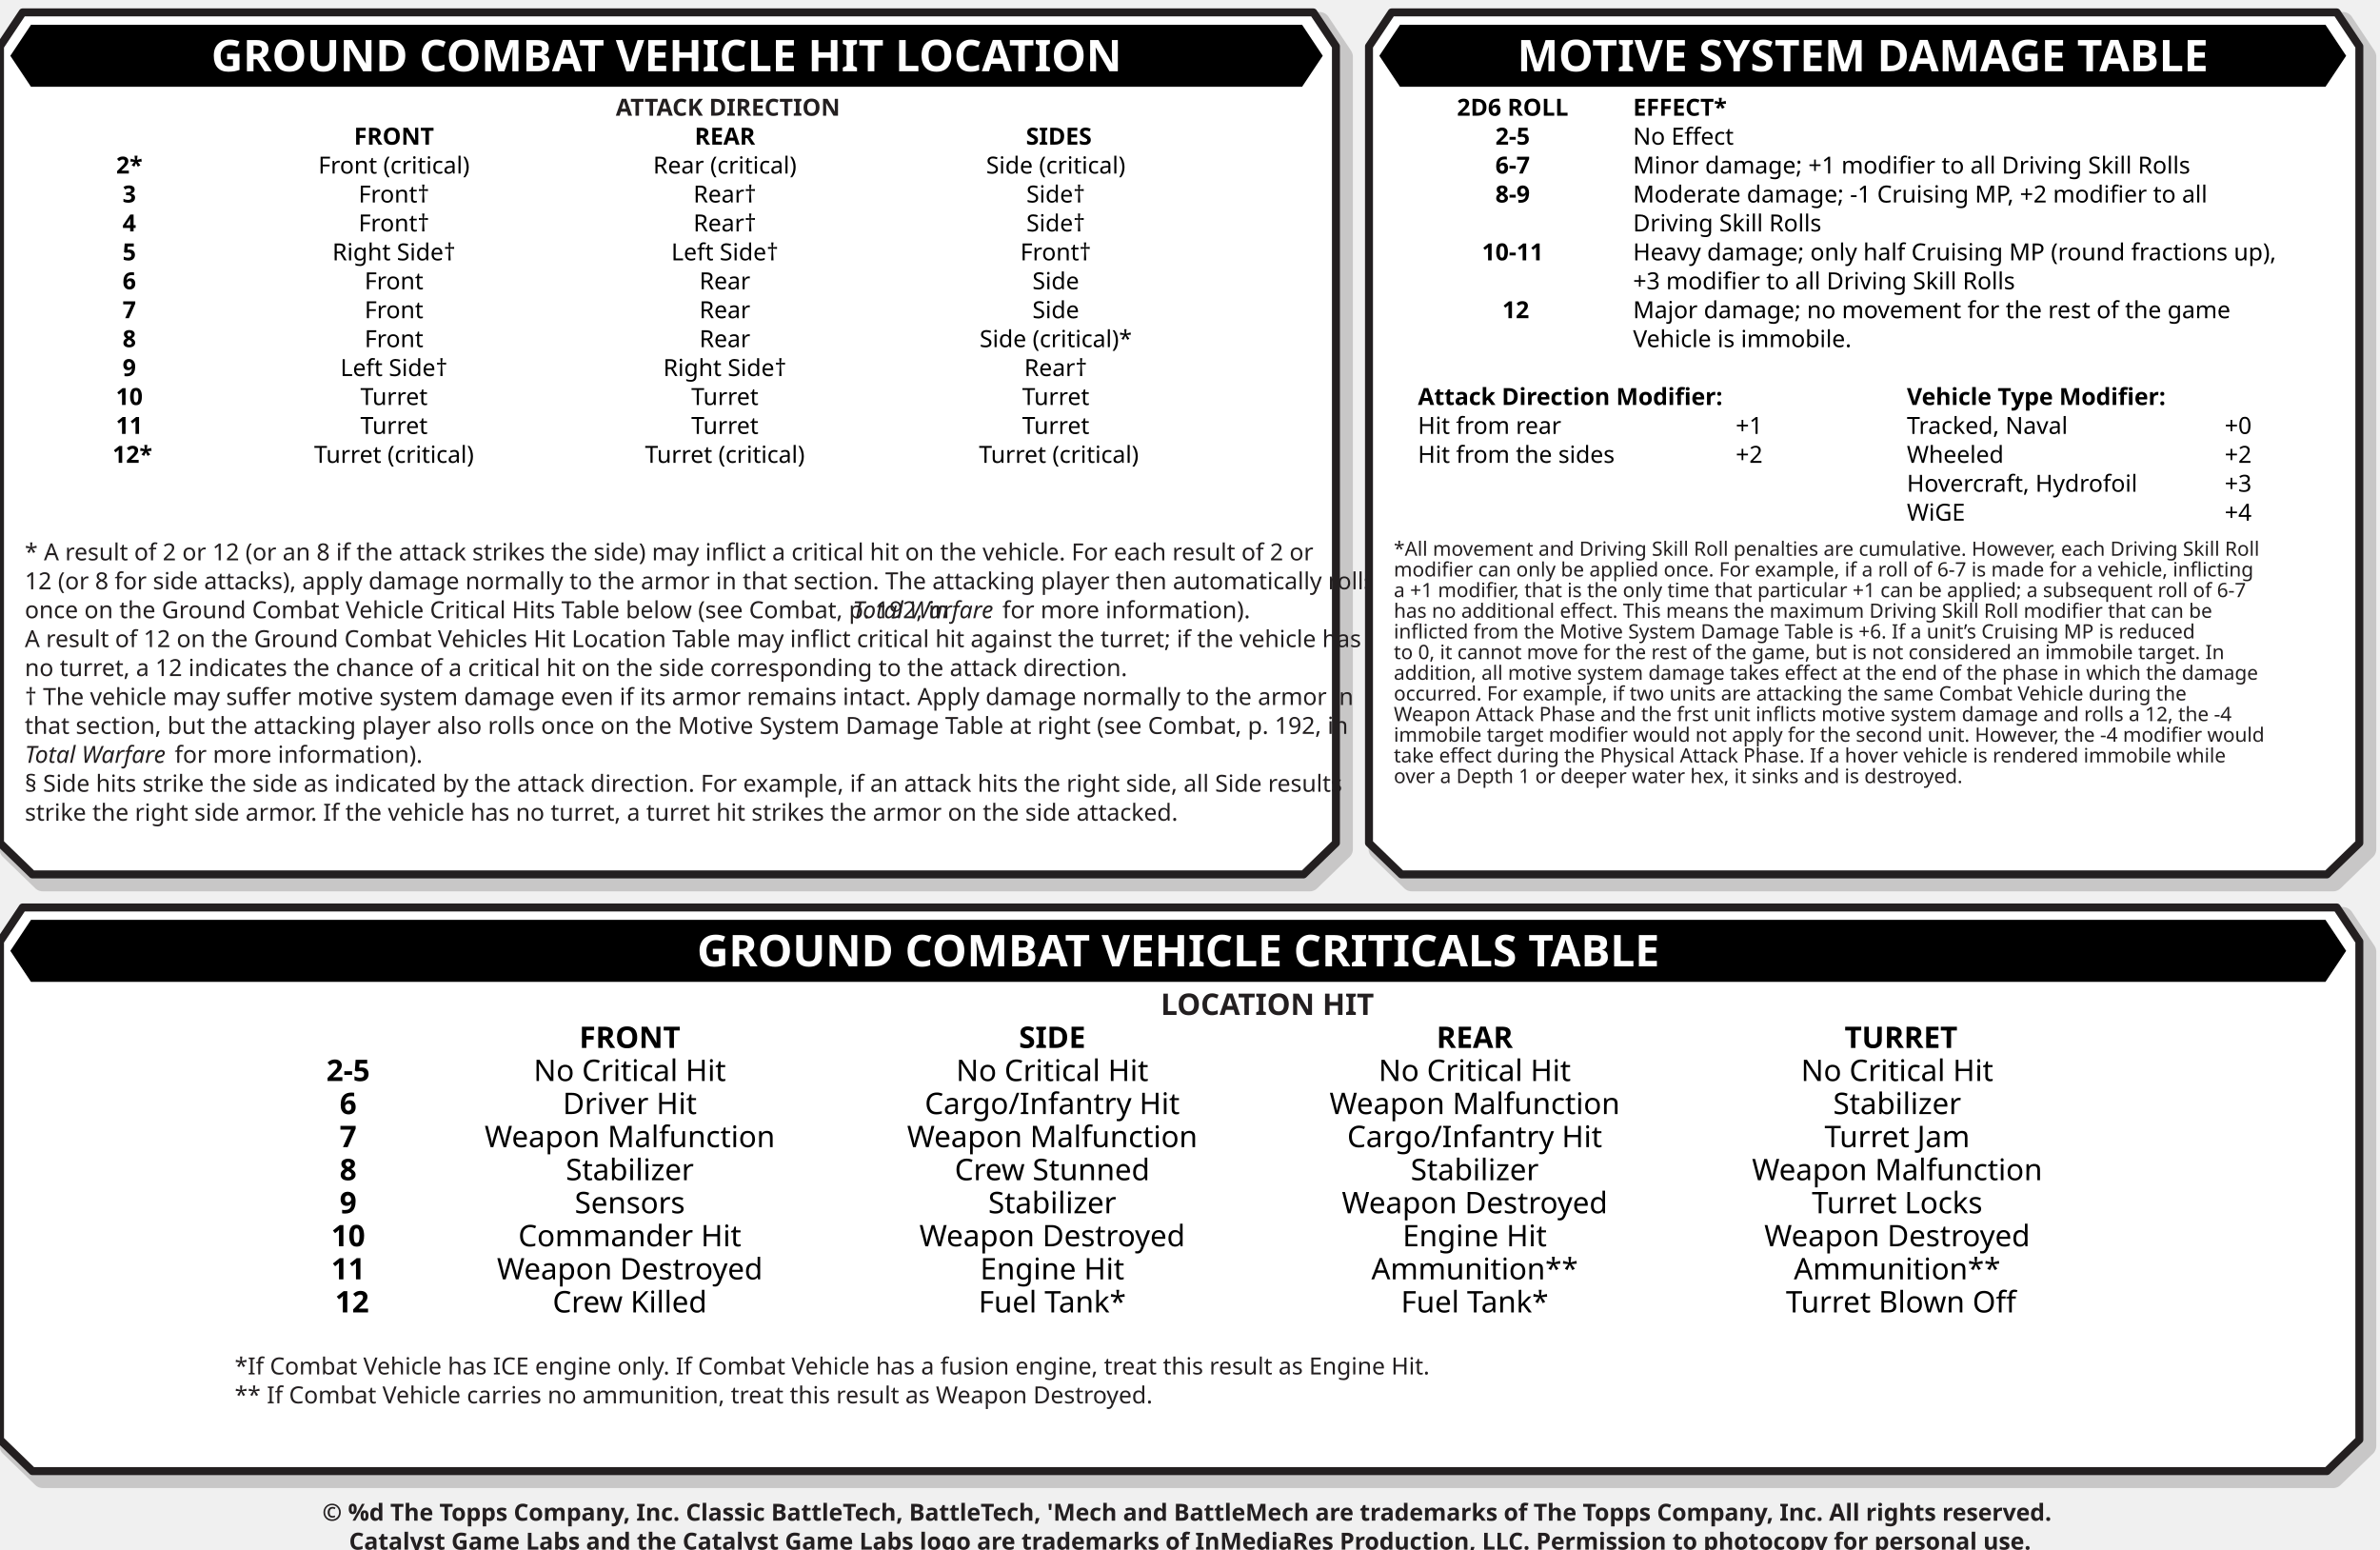
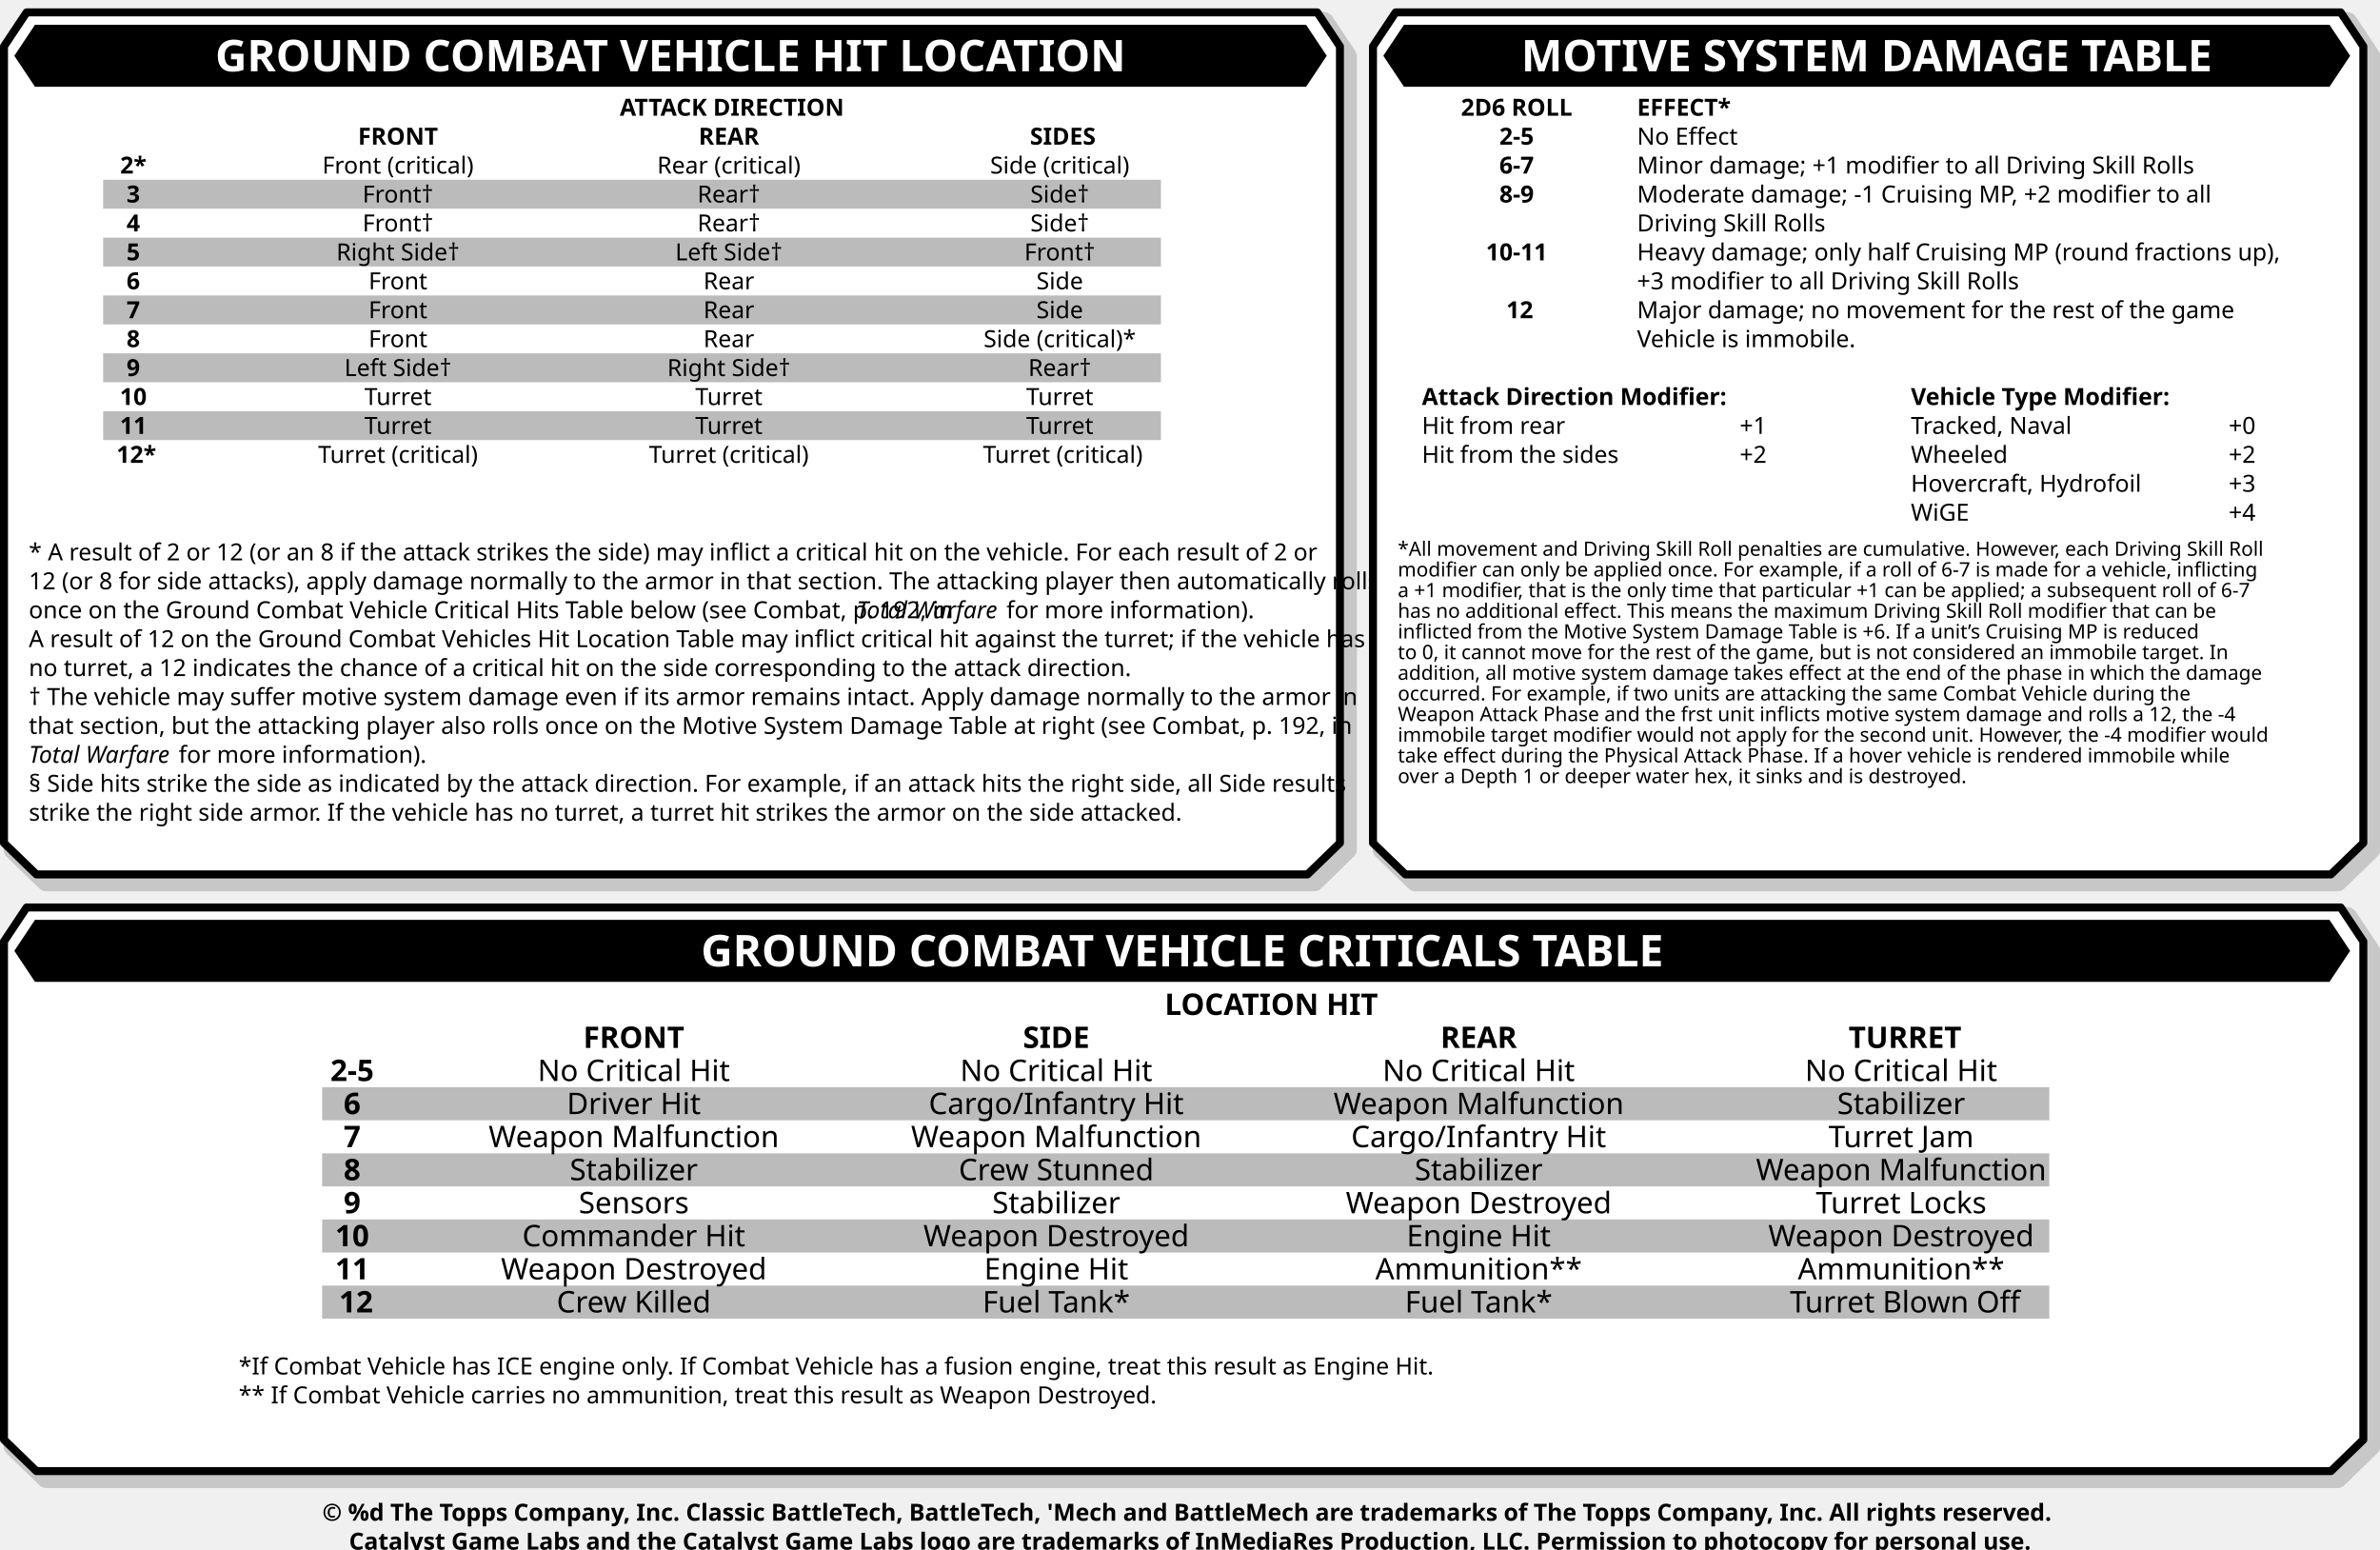
- <svg xmlns="http://www.w3.org/2000/svg" contentScriptType="text/ecmascript" width="576.0" zoomAndPan="magnify" contentStyleType="text/css" height="375.0" preserveAspectRatio="xMidYMid meet" version="1.0">
+ <svg xmlns="http://www.w3.org/2000/svg" contentScriptType="text/ecmascript" width="576.0" zoomAndPan="magnify" contentStyleType="text/css" height="375.0" preserveAspectRatio="xMidYMid meet" version="1.0" id="svg155">
+   <defs id="defs155" />
  <g style="mml-color-elements:" id="rs_template">
-     <text font-size="5.7px" transform="translate (288.0 375.0)" fill="#231f20" text-anchor="middle" font-family="Eurostile" id="footer" font-weight="bold">
+     <text font-size="5.7px" transform="translate (288.0 375.0)" fill="#000000" text-anchor="middle" font-family="Eurostile" id="footer" font-weight="bold">
      <tspan lengthAdjust="spacingAndGlyphs" x="0.0" id="tspanCopyright" y="-7.000" textLength="547.200">© %d The Topps Company, Inc. Classic BattleTech, BattleTech, 'Mech and BattleMech are trademarks of The Topps Company, Inc. All rights reserved.</tspan>
-       <tspan lengthAdjust="spacingAndGlyphs" x="0.0" y="0" textLength="518.400">Catalyst Game Labs and the Catalyst Game Labs logo are trademarks of InMediaRes Production, LLC. Permission to photocopy for personal use.</tspan>
+       <tspan lengthAdjust="spacingAndGlyphs" x="0.0" y="0" textLength="518.400" id="tspan1">Catalyst Game Labs and the Catalyst Game Labs logo are trademarks of InMediaRes Production, LLC. Permission to photocopy for personal use.</tspan>
    </text>
-     <g transform="translate (0.000 3.000)">
-       <g>
-         <path fill="#ffffff" d="M 2.5,10.714 L 7.975,2.500 L 319.345,2.500 l 5.475,8.214 L 324.820,202.500 l -7.845,7.600 L 10.345,210.100 l -7.845,-7.600 Z" stroke-width="5.2" stroke-linejoin="round" stroke="#c8c7c7" />
-         <path fill="#ffffff" d="M 0.0,8.214 L 5.475,0.000 L 317.845,0.000 l 5.475,8.214 L 323.320,201.000 l -7.845,7.600 L 7.845,208.600 l -7.845,-7.600 Z" stroke-width="1.932" stroke-linejoin="round" stroke="#231f20" />
-         <g transform="translate (2.5,3.0)">
-           <path fill="#000000" d="M 0,7.500 l 4.999,-7.500 h 307.630 l 4.999,7.500 l -4.999,7.500 h -307.630 Z" />
-           <text x="158.814" y="11.250" fill="#ffffff" text-anchor="middle" style="font-family:Eurostile;font-size:10.600px;font-weight:bold;font-style:normal" textLength="198.545" lengthAdjust="spacingAndGlyphs">GROUND COMBAT VEHICLE HIT LOCATION</text>
+     <g transform="translate(0.966,3)" id="g64">
+       <g id="g4">
+         <path fill="#ffffff" d="M 2.5,10.714 7.975,2.5 h 311.37 l 5.475,8.214 0,191.786 -7.845,7.6 H 10.345 L 2.5,202.5 Z" stroke-width="5.2" stroke-linejoin="round" stroke="#c7c7c7" id="path1" />
+         <path fill="#ffffff" d="M 0,8.214 5.475,0 h 312.37 l 5.475,8.214 0,192.786 -7.845,7.6 H 7.845 L 0,201 Z" stroke-width="1.932" stroke-linejoin="round" stroke="#000000" id="path2" />
+         <g transform="translate(2.5,3)" id="g3">
+           <path fill="#000000" d="M 0,7.5 4.999,0 h 307.63 l 4.999,7.5 -4.999,7.5 H 4.999 Z" id="path3" />
+           <text x="158.814" y="11.25" fill="#ffffff" text-anchor="middle" style="font-style:normal;font-weight:bold;font-size:10.6px;font-family:Eurostile" textLength="198.545" lengthAdjust="spacingAndGlyphs" id="text3">GROUND COMBAT VEHICLE HIT LOCATION</text>
        </g>
      </g>
-       <text fill="#231f20" x="176.176" y="25.000" style="font-family:Eurostile;font-size:5.700px;font-weight:bold;font-style:normal" text-anchor="middle">ATTACK DIRECTION</text>
-       <g transform="translate (0.000 32.000)">
-         <text text-anchor="middle" style="font-family:Eurostile;font-size:5.700px;font-weight:bold;font-style:normal">
-           <tspan x="96.096" y="0.000">FRONT</tspan>
-           <tspan x="176.176" y="0.000">REAR</tspan>
-           <tspan x="256.256" y="0.000">SIDES</tspan>
-         </text>
-         <text text-anchor="middle" style="font-family:Eurostile;font-size:5.700px;font-weight:bold;font-style:normal">
-           <tspan x="32.032" y="7.000">2*</tspan>
-           <tspan x="32.032" y="14.000">3</tspan>
-           <tspan x="32.032" y="21.000">4</tspan>
-           <tspan x="32.032" y="28.000">5</tspan>
-           <tspan x="32.032" y="35.000">6</tspan>
-           <tspan x="32.032" y="42.000">7</tspan>
-           <tspan x="32.032" y="49.000">8</tspan>
-           <tspan x="32.032" y="56.000">9</tspan>
-           <tspan x="32.032" y="63.000">10</tspan>
-           <tspan x="32.032" y="70.000">11</tspan>
-           <tspan x="32.032" y="77.000">12*</tspan>
-         </text>
-         <text text-anchor="middle" style="font-family:Eurostile;font-size:5.700px;font-weight:normal;font-style:normal">
-           <tspan x="96.096" y="7.000">Front (critical)</tspan>
-           <tspan x="176.176" y="7.000">Rear (critical)</tspan>
-           <tspan x="256.256" y="7.000">Side (critical)</tspan>
-           <tspan x="96.096" y="14.000">Front†</tspan>
-           <tspan x="176.176" y="14.000">Rear†</tspan>
-           <tspan x="256.256" y="14.000">Side†</tspan>
-           <tspan x="96.096" y="21.000">Front†</tspan>
-           <tspan x="176.176" y="21.000">Rear†</tspan>
-           <tspan x="256.256" y="21.000">Side†</tspan>
-           <tspan x="96.096" y="28.000">Right Side†</tspan>
-           <tspan x="176.176" y="28.000">Left Side†</tspan>
-           <tspan x="256.256" y="28.000">Front†</tspan>
-           <tspan x="96.096" y="35.000">Front</tspan>
-           <tspan x="176.176" y="35.000">Rear</tspan>
-           <tspan x="256.256" y="35.000">Side</tspan>
-           <tspan x="96.096" y="42.000">Front</tspan>
-           <tspan x="176.176" y="42.000">Rear</tspan>
-           <tspan x="256.256" y="42.000">Side</tspan>
-           <tspan x="96.096" y="49.000">Front</tspan>
-           <tspan x="176.176" y="49.000">Rear</tspan>
-           <tspan x="256.256" y="49.000">Side (critical)*</tspan>
-           <tspan x="96.096" y="56.000">Left Side†</tspan>
-           <tspan x="176.176" y="56.000">Right Side†</tspan>
-           <tspan x="256.256" y="56.000">Rear†</tspan>
-           <tspan x="96.096" y="63.000">Turret</tspan>
-           <tspan x="176.176" y="63.000">Turret</tspan>
-           <tspan x="256.256" y="63.000">Turret</tspan>
-           <tspan x="96.096" y="70.000">Turret</tspan>
-           <tspan x="176.176" y="70.000">Turret</tspan>
-           <tspan x="256.256" y="70.000">Turret</tspan>
-           <tspan x="96.096" y="77.000">Turret (critical)</tspan>
-           <tspan x="176.176" y="77.000">Turret (critical)</tspan>
-           <tspan x="256.256" y="77.000">Turret (critical)</tspan>
-         </text>
-       </g>
-       <g transform="translate(0,125.600)">
-         <text x="6.000" y="7.000" fill="#231f20" text-anchor="start" style="font-family:Eurostile;font-size:5.700px;font-weight:normal;font-style:normal" textLength="311.320" lengthAdjust="spacingAndGlyphs">* A result of 2 or 12 (or an 8 if the attack strikes the side) may inflict a critical hit on the vehicle. For each result of 2 or</text>
-         <text x="6.000" y="14.000" fill="#231f20" text-anchor="start" style="font-family:Eurostile;font-size:5.700px;font-weight:normal;font-style:normal" textLength="311.320" lengthAdjust="spacingAndGlyphs">12 (or 8 for side attacks), apply damage normally to the armor in that section. The attacking player then automatically rolls</text>
-         <text x="6.000" y="21.000" fill="#231f20" text-anchor="start" style="font-family:Eurostile;font-size:5.700px;font-weight:normal;font-style:normal" textLength="200.326" lengthAdjust="spacingAndGlyphs">once on the Ground Combat Vehicle Critical Hits Table below (see Combat, p. 192, in </text>
-         <text x="206.326" y="21.000" fill="#231f20" text-anchor="start" style="font-family:Eurostile;font-size:5.700px;font-weight:normal;font-style:italic" textLength="33.425" lengthAdjust="spacingAndGlyphs">Total Warfare</text>
-         <text x="242.595" y="21.000" fill="#231f20" text-anchor="start" style="font-family:Eurostile;font-size:5.700px;font-weight:normal;font-style:normal" textLength="53.281" lengthAdjust="spacingAndGlyphs"> for more information).</text>
-         <text x="6.000" y="28.000" fill="#231f20" text-anchor="start" style="font-family:Eurostile;font-size:5.700px;font-weight:normal;font-style:normal" textLength="311.320" lengthAdjust="spacingAndGlyphs">A result of 12 on the Ground Combat Vehicles Hit Location Table may inflict critical hit against the turret; if the vehicle has</text>
-         <text fill="#231f20" x="6.000" y="35.000" style="font-family:Eurostile;font-size:5.700px;font-weight:normal;font-style:normal;mml-field-width:67827.500" text-anchor="start">no turret, a 12 indicates the chance of a critical hit on the side corresponding to the attack direction.</text>
-         <text x="6.000" y="42.000" fill="#231f20" text-anchor="start" style="font-family:Eurostile;font-size:5.700px;font-weight:normal;font-style:normal" textLength="311.320" lengthAdjust="spacingAndGlyphs">† The vehicle may suffer motive system damage even if its armor remains intact. Apply damage normally to the armor in</text>
-         <text x="6.000" y="49.000" fill="#231f20" text-anchor="start" style="font-family:Eurostile;font-size:5.700px;font-weight:normal;font-style:normal" textLength="311.320" lengthAdjust="spacingAndGlyphs">that section, but the attacking player also rolls once on the Motive System Damage Table at right (see Combat, p. 192, in</text>
-         <text x="6.000" y="56.000" fill="#231f20" text-anchor="start" style="font-family:Eurostile;font-size:5.700px;font-weight:normal;font-style:italic" textLength="33.425" lengthAdjust="spacingAndGlyphs">Total Warfare</text>
-         <text x="42.269" y="56.000" fill="#231f20" text-anchor="start" style="font-family:Eurostile;font-size:5.700px;font-weight:normal;font-style:normal" textLength="53.281" lengthAdjust="spacingAndGlyphs"> for more information).</text>
-         <text x="6.000" y="63.000" fill="#231f20" text-anchor="start" style="font-family:Eurostile;font-size:5.700px;font-weight:normal;font-style:normal" textLength="311.320" lengthAdjust="spacingAndGlyphs">§ Side hits strike the side as indicated by the attack direction. For example, if an attack hits the right side, all Side results</text>
-         <text fill="#231f20" x="6.000" y="70.000" style="font-family:Eurostile;font-size:5.700px;font-weight:normal;font-style:normal;mml-field-width:69736.813" text-anchor="start">strike the right side armor. If the vehicle has no turret, a turret hit strikes the armor on the side attacked.</text>
+       <g id="shade1" style="fill:#bbbbbb" class="tableshading" transform="translate(0,-3)">
+         <rect id="rect155" width="256" height="7" x="24" y="43.5" />
+         <rect id="rect156" width="256" height="7" x="24" y="57.5" />
+         <rect id="rect157" width="256" height="7" x="24" y="71.5" />
+         <rect id="rect158" width="256" height="7" x="24" y="85.5" />
+         <rect id="rect159" width="256" height="7" x="24" y="99.5" />
+       </g>
+       <text fill="#000000" x="176.176" y="25" style="font-style:normal;font-weight:bold;font-size:5.7px;font-family:Eurostile" text-anchor="middle" id="text4">ATTACK DIRECTION</text>
+       <g transform="translate(0,32)" id="g50">
+         <text text-anchor="middle" style="font-style:normal;font-weight:bold;font-size:5.7px;font-family:Eurostile" id="text6">
+           <tspan x="96.096" y="0" id="tspan4">FRONT</tspan>
+           <tspan x="176.176" y="0" id="tspan5">REAR</tspan>
+           <tspan x="256.256" y="0" id="tspan6">SIDES</tspan>
+         </text>
+         <text text-anchor="middle" style="font-style:normal;font-weight:bold;font-size:5.7px;font-family:Eurostile" id="text17">
+           <tspan x="32.032" y="7" id="tspan7">2*</tspan>
+           <tspan x="32.032" y="14" id="tspan8">3</tspan>
+           <tspan x="32.032" y="21" id="tspan9">4</tspan>
+           <tspan x="32.032" y="28" id="tspan10">5</tspan>
+           <tspan x="32.032" y="35" id="tspan11">6</tspan>
+           <tspan x="32.032" y="42" id="tspan12">7</tspan>
+           <tspan x="32.032" y="49" id="tspan13">8</tspan>
+           <tspan x="32.032" y="56" id="tspan14">9</tspan>
+           <tspan x="32.032" y="63" id="tspan15">10</tspan>
+           <tspan x="32.032" y="70" id="tspan16">11</tspan>
+           <tspan x="32.032" y="77" id="tspan17">12*</tspan>
+         </text>
+         <text text-anchor="middle" style="font-style:normal;font-weight:normal;font-size:5.7px;font-family:Eurostile" id="text50">
+           <tspan x="96.096" y="7" id="tspan18">Front (critical)</tspan>
+           <tspan x="176.176" y="7" id="tspan19">Rear (critical)</tspan>
+           <tspan x="256.256" y="7" id="tspan20">Side (critical)</tspan>
+           <tspan x="96.096" y="14" id="tspan21">Front†</tspan>
+           <tspan x="176.176" y="14" id="tspan22">Rear†</tspan>
+           <tspan x="256.256" y="14" id="tspan23">Side†</tspan>
+           <tspan x="96.096" y="21" id="tspan24">Front†</tspan>
+           <tspan x="176.176" y="21" id="tspan25">Rear†</tspan>
+           <tspan x="256.256" y="21" id="tspan26">Side†</tspan>
+           <tspan x="96.096" y="28" id="tspan27">Right Side†</tspan>
+           <tspan x="176.176" y="28" id="tspan28">Left Side†</tspan>
+           <tspan x="256.256" y="28" id="tspan29">Front†</tspan>
+           <tspan x="96.096" y="35" id="tspan30">Front</tspan>
+           <tspan x="176.176" y="35" id="tspan31">Rear</tspan>
+           <tspan x="256.256" y="35" id="tspan32">Side</tspan>
+           <tspan x="96.096" y="42" id="tspan33">Front</tspan>
+           <tspan x="176.176" y="42" id="tspan34">Rear</tspan>
+           <tspan x="256.256" y="42" id="tspan35">Side</tspan>
+           <tspan x="96.096" y="49" id="tspan36">Front</tspan>
+           <tspan x="176.176" y="49" id="tspan37">Rear</tspan>
+           <tspan x="256.256" y="49" id="tspan38">Side (critical)*</tspan>
+           <tspan x="96.096" y="56" id="tspan39">Left Side†</tspan>
+           <tspan x="176.176" y="56" id="tspan40">Right Side†</tspan>
+           <tspan x="256.256" y="56" id="tspan41">Rear†</tspan>
+           <tspan x="96.096" y="63" id="tspan42">Turret</tspan>
+           <tspan x="176.176" y="63" id="tspan43">Turret</tspan>
+           <tspan x="256.256" y="63" id="tspan44">Turret</tspan>
+           <tspan x="96.096" y="70" id="tspan45">Turret</tspan>
+           <tspan x="176.176" y="70" id="tspan46">Turret</tspan>
+           <tspan x="256.256" y="70" id="tspan47">Turret</tspan>
+           <tspan x="96.096" y="77" id="tspan48">Turret (critical)</tspan>
+           <tspan x="176.176" y="77" id="tspan49">Turret (critical)</tspan>
+           <tspan x="256.256" y="77" id="tspan50">Turret (critical)</tspan>
+         </text>
+       </g>
+       <g transform="translate(0,125.6)" id="g63">
+         <text x="6" y="7" fill="#000000" text-anchor="start" style="font-style:normal;font-weight:normal;font-size:5.7px;font-family:Eurostile" textLength="311.32" lengthAdjust="spacingAndGlyphs" id="text51">* A result of 2 or 12 (or an 8 if the attack strikes the side) may inflict a critical hit on the vehicle. For each result of 2 or</text>
+         <text x="6" y="14" fill="#000000" text-anchor="start" style="font-style:normal;font-weight:normal;font-size:5.7px;font-family:Eurostile" textLength="311.32" lengthAdjust="spacingAndGlyphs" id="text52">12 (or 8 for side attacks), apply damage normally to the armor in that section. The attacking player then automatically rolls</text>
+         <text x="6" y="21" fill="#000000" text-anchor="start" style="font-style:normal;font-weight:normal;font-size:5.7px;font-family:Eurostile" textLength="200.326" lengthAdjust="spacingAndGlyphs" id="text53">once on the Ground Combat Vehicle Critical Hits Table below (see Combat, p. 192, in</text>
+         <text x="206.326" y="21" fill="#000000" text-anchor="start" style="font-style:italic;font-weight:normal;font-size:5.7px;font-family:Eurostile" textLength="33.425" lengthAdjust="spacingAndGlyphs" id="text54">Total Warfare</text>
+         <text x="242.595" y="21" fill="#000000" text-anchor="start" style="font-style:normal;font-weight:normal;font-size:5.7px;font-family:Eurostile" textLength="53.281" lengthAdjust="spacingAndGlyphs" id="text55">for more information).</text>
+         <text x="6" y="28" fill="#000000" text-anchor="start" style="font-style:normal;font-weight:normal;font-size:5.7px;font-family:Eurostile" textLength="311.32" lengthAdjust="spacingAndGlyphs" id="text56">A result of 12 on the Ground Combat Vehicles Hit Location Table may inflict critical hit against the turret; if the vehicle has</text>
+         <text fill="#000000" x="6" y="35" style="font-style:normal;font-weight:normal;font-size:5.7px;font-family:Eurostile" text-anchor="start" id="text57">no turret, a 12 indicates the chance of a critical hit on the side corresponding to the attack direction.</text>
+         <text x="6" y="42" fill="#000000" text-anchor="start" style="font-style:normal;font-weight:normal;font-size:5.7px;font-family:Eurostile" textLength="311.32" lengthAdjust="spacingAndGlyphs" id="text58">† The vehicle may suffer motive system damage even if its armor remains intact. Apply damage normally to the armor in</text>
+         <text x="6" y="49" fill="#000000" text-anchor="start" style="font-style:normal;font-weight:normal;font-size:5.7px;font-family:Eurostile" textLength="311.32" lengthAdjust="spacingAndGlyphs" id="text59">that section, but the attacking player also rolls once on the Motive System Damage Table at right (see Combat, p. 192, in</text>
+         <text x="6" y="56" fill="#000000" text-anchor="start" style="font-style:italic;font-weight:normal;font-size:5.7px;font-family:Eurostile" textLength="33.425" lengthAdjust="spacingAndGlyphs" id="text60">Total Warfare</text>
+         <text x="42.269" y="56" fill="#000000" text-anchor="start" style="font-style:normal;font-weight:normal;font-size:5.7px;font-family:Eurostile" textLength="53.281" lengthAdjust="spacingAndGlyphs" id="text61">for more information).</text>
+         <text x="6" y="63" fill="#000000" text-anchor="start" style="font-style:normal;font-weight:normal;font-size:5.7px;font-family:Eurostile" textLength="311.32" lengthAdjust="spacingAndGlyphs" id="text62">§ Side hits strike the side as indicated by the attack direction. For example, if an attack hits the right side, all Side results</text>
+         <text fill="#000000" x="6" y="70" style="font-style:normal;font-weight:normal;font-size:5.7px;font-family:Eurostile" text-anchor="start" id="text63">strike the right side armor. If the vehicle has no turret, a turret hit strikes the armor on the side attacked.</text>
      </g>
    </g>
-     <g transform="translate (331.320 3.000)">
-       <g>
-         <path fill="#ffffff" d="M 2.5,10.714 L 7.975,2.500 L 235.705,2.500 l 5.475,8.214 L 241.180,202.500 l -7.845,7.600 L 10.345,210.100 l -7.845,-7.600 Z" stroke-width="5.2" stroke-linejoin="round" stroke="#c8c7c7" />
-         <path fill="#ffffff" d="M 0.0,8.214 L 5.475,0.000 L 234.205,0.000 l 5.475,8.214 L 239.680,201.000 l -7.845,7.600 L 7.845,208.600 l -7.845,-7.600 Z" stroke-width="1.932" stroke-linejoin="round" stroke="#231f20" />
-         <g transform="translate (2.5,3.0)">
-           <path fill="#000000" d="M 0,7.500 l 4.999,-7.500 h 223.990 l 4.999,7.500 l -4.999,7.500 h -223.990 Z" />
-           <text x="116.994" y="11.250" fill="#ffffff" text-anchor="middle" style="font-family:Eurostile;font-size:10.600px;font-weight:bold;font-style:normal" textLength="157.417" lengthAdjust="spacingAndGlyphs">MOTIVE SYSTEM DAMAGE TABLE</text>
+     <g transform="translate(332.286,3)" id="g107">
+       <g id="g67">
+         <path fill="#ffffff" d="M 2.5,10.714 7.975,2.5 h 227.73 l 5.475,8.214 V 202.5 l -7.845,7.6 H 10.345 L 2.5,202.5 Z" stroke-width="5.2" stroke-linejoin="round" stroke="#c7c7c7" id="path64" />
+         <path fill="#ffffff" d="M 0,8.214 5.475,0 h 228.73 l 5.475,8.214 V 201 l -7.845,7.6 H 7.845 L 0,201 Z" stroke-width="1.932" stroke-linejoin="round" stroke="#000000" id="path65" />
+         <g transform="translate(2.5,3)" id="g66">
+           <path fill="#000000" d="M 0,7.5 4.999,0 h 223.99 l 4.999,7.5 -4.999,7.5 H 4.999 Z" id="path66" />
+           <text x="116.994" y="11.25" fill="#ffffff" text-anchor="middle" style="font-style:normal;font-weight:bold;font-size:10.6px;font-family:Eurostile" textLength="157.417" lengthAdjust="spacingAndGlyphs" id="text66">MOTIVE SYSTEM DAMAGE TABLE</text>
        </g>
      </g>
-       <g transform="translate (0.000 25.000)">
-         <text text-anchor="start" style="font-family:Eurostile;font-size:5.700px;font-weight:bold;font-style:normal">
-           <tspan x="63.904" y="0.000">EFFECT*</tspan>
-         </text>
-         <text text-anchor="middle" style="font-family:Eurostile;font-size:5.700px;font-weight:bold;font-style:normal">
-           <tspan x="35.502" y="0.000">2D6 ROLL</tspan>
-           <tspan x="35.502" y="7.000">2-5</tspan>
-           <tspan x="35.502" y="14.000">6-7</tspan>
-           <tspan x="35.502" y="21.000">8-9</tspan>
-           <tspan x="35.502" y="35.000">10-11</tspan>
-           <tspan x="35.502" y="49.000">12</tspan>
-         </text>
-         <text text-anchor="start" style="font-family:Eurostile;font-size:5.700px;font-weight:normal;font-style:normal">
-           <tspan x="63.904" y="7.000">No Effect</tspan>
-           <tspan x="63.904" y="14.000">Minor damage; +1 modifier to all Driving Skill Rolls</tspan>
-           <tspan x="63.904" y="21.000">Moderate damage; -1 Cruising MP, +2 modifier to all</tspan>
-           <tspan x="63.904" y="28.000">Driving Skill Rolls</tspan>
-           <tspan x="63.904" y="35.000">Heavy damage; only half Cruising MP (round fractions up),</tspan>
-           <tspan x="63.904" y="42.000">+3 modifier to all Driving Skill Rolls</tspan>
-           <tspan x="63.904" y="49.000">Major damage; no movement for the rest of the game</tspan>
-           <tspan x="63.904" y="56.000">Vehicle is immobile.</tspan>
-         </text>
-       </g>
-       <g transform="translate (0.000 95.000)">
-         <text text-anchor="start" style="font-family:Eurostile;font-size:5.700px;font-weight:bold;font-style:normal">
-           <tspan x="11.834" y="0.000">Attack Direction Modifier:</tspan>
-         </text>
-         <text text-anchor="start" style="font-family:Eurostile;font-size:5.700px;font-weight:normal;font-style:normal">
-           <tspan x="11.834" y="7.000">Hit from rear</tspan>
-           <tspan x="88.755" y="7.000">+1</tspan>
-           <tspan x="11.834" y="14.000">Hit from the sides</tspan>
-           <tspan x="88.755" y="14.000">+2</tspan>
-         </text>
-       </g>
-       <g transform="translate (118.340 95.000)">
-         <text text-anchor="start" style="font-family:Eurostile;font-size:5.700px;font-weight:bold;font-style:normal">
-           <tspan x="11.834" y="0.000">Vehicle Type Modifier:</tspan>
-         </text>
-         <text text-anchor="start" style="font-family:Eurostile;font-size:5.700px;font-weight:normal;font-style:normal">
-           <tspan x="11.834" y="7.000">Tracked, Naval</tspan>
-           <tspan x="88.755" y="7.000">+0</tspan>
-           <tspan x="11.834" y="14.000">Wheeled</tspan>
-           <tspan x="88.755" y="14.000">+2</tspan>
-           <tspan x="11.834" y="21.000">Hovercraft, Hydrofoil</tspan>
-           <tspan x="88.755" y="21.000">+3</tspan>
-           <tspan x="11.834" y="28.000">WiGE</tspan>
-           <tspan x="88.755" y="28.000">+4</tspan>
-         </text>
-       </g>
-       <text x="6.000" y="131.500" fill="#231f20" text-anchor="start" style="font-family:Eurostile;font-size:4.800px;font-weight:normal;font-style:normal" textLength="227.680" lengthAdjust="spacingAndGlyphs">*All movement and Driving Skill Roll penalties are cumulative. However, each Driving Skill Roll</text>
-       <text x="6.000" y="136.500" fill="#231f20" text-anchor="start" style="font-family:Eurostile;font-size:4.800px;font-weight:normal;font-style:normal" textLength="227.680" lengthAdjust="spacingAndGlyphs">modifier can only be applied once. For example, if a roll of 6-7 is made for a vehicle, inflicting</text>
-       <text x="6.000" y="141.500" fill="#231f20" text-anchor="start" style="font-family:Eurostile;font-size:4.800px;font-weight:normal;font-style:normal" textLength="227.680" lengthAdjust="spacingAndGlyphs">a +1 modifier, that is the only time that particular +1 can be applied; a subsequent roll of 6-7</text>
-       <text x="6.000" y="146.500" fill="#231f20" text-anchor="start" style="font-family:Eurostile;font-size:4.800px;font-weight:normal;font-style:normal" textLength="227.680" lengthAdjust="spacingAndGlyphs">has no additional effect. This means the maximum Driving Skill Roll modifier that can be</text>
-       <text x="6.000" y="151.500" fill="#231f20" text-anchor="start" style="font-family:Eurostile;font-size:4.800px;font-weight:normal;font-style:normal" textLength="227.680" lengthAdjust="spacingAndGlyphs">inflicted from the Motive System Damage Table is +6. If a unit’s Cruising MP is reduced</text>
-       <text x="6.000" y="156.500" fill="#231f20" text-anchor="start" style="font-family:Eurostile;font-size:4.800px;font-weight:normal;font-style:normal" textLength="227.680" lengthAdjust="spacingAndGlyphs">to 0, it cannot move for the rest of the game, but is not considered an immobile target. In</text>
-       <text x="6.000" y="161.500" fill="#231f20" text-anchor="start" style="font-family:Eurostile;font-size:4.800px;font-weight:normal;font-style:normal" textLength="227.680" lengthAdjust="spacingAndGlyphs">addition, all motive system damage takes effect at the end of the phase in which the damage</text>
-       <text x="6.000" y="166.500" fill="#231f20" text-anchor="start" style="font-family:Eurostile;font-size:4.800px;font-weight:normal;font-style:normal" textLength="227.680" lengthAdjust="spacingAndGlyphs">occurred. For example, if two units are attacking the same Combat Vehicle during the</text>
-       <text x="6.000" y="171.500" fill="#231f20" text-anchor="start" style="font-family:Eurostile;font-size:4.800px;font-weight:normal;font-style:normal" textLength="227.680" lengthAdjust="spacingAndGlyphs">Weapon Attack Phase and the frst unit inflicts motive system damage and rolls a 12, the -4</text>
-       <text x="6.000" y="176.500" fill="#231f20" text-anchor="start" style="font-family:Eurostile;font-size:4.800px;font-weight:normal;font-style:normal" textLength="227.680" lengthAdjust="spacingAndGlyphs">immobile target modifier would not apply for the second unit. However, the -4 modifier would</text>
-       <text x="6.000" y="181.500" fill="#231f20" text-anchor="start" style="font-family:Eurostile;font-size:4.800px;font-weight:normal;font-style:normal" textLength="227.680" lengthAdjust="spacingAndGlyphs">take effect during the Physical Attack Phase. If a hover vehicle is rendered immobile while</text>
-       <text fill="#231f20" x="6.000" y="186.500" style="font-family:Eurostile;font-size:4.800px;font-weight:normal;font-style:normal;mml-field-width:21594.053" text-anchor="start">over a Depth 1 or deeper water hex, it sinks and is destroyed.</text>
+       <g transform="translate(0,25)" id="g81">
+         <text text-anchor="start" style="font-style:normal;font-weight:bold;font-size:5.7px;font-family:Eurostile" id="text67">
+           <tspan x="63.904" y="0" id="tspan67">EFFECT*</tspan>
+         </text>
+         <text text-anchor="middle" style="font-style:normal;font-weight:bold;font-size:5.7px;font-family:Eurostile" id="text73">
+           <tspan x="35.502" y="0" id="tspan68">2D6 ROLL</tspan>
+           <tspan x="35.502" y="7" id="tspan69">2-5</tspan>
+           <tspan x="35.502" y="14" id="tspan70">6-7</tspan>
+           <tspan x="35.502" y="21" id="tspan71">8-9</tspan>
+           <tspan x="35.502" y="35" id="tspan72">10-11</tspan>
+           <tspan x="35.502" y="49" id="tspan73">12</tspan>
+         </text>
+         <text text-anchor="start" style="font-style:normal;font-weight:normal;font-size:5.7px;font-family:Eurostile" id="text81">
+           <tspan x="63.904" y="7" id="tspan74">No Effect</tspan>
+           <tspan x="63.904" y="14" id="tspan75">Minor damage; +1 modifier to all Driving Skill Rolls</tspan>
+           <tspan x="63.904" y="21" id="tspan76">Moderate damage; -1 Cruising MP, +2 modifier to all</tspan>
+           <tspan x="63.904" y="28" id="tspan77">Driving Skill Rolls</tspan>
+           <tspan x="63.904" y="35" id="tspan78">Heavy damage; only half Cruising MP (round fractions up),</tspan>
+           <tspan x="63.904" y="42" id="tspan79">+3 modifier to all Driving Skill Rolls</tspan>
+           <tspan x="63.904" y="49" id="tspan80">Major damage; no movement for the rest of the game</tspan>
+           <tspan x="63.904" y="56" id="tspan81">Vehicle is immobile.</tspan>
+         </text>
+       </g>
+       <g transform="translate(0,95)" id="g86">
+         <text text-anchor="start" style="font-style:normal;font-weight:bold;font-size:5.7px;font-family:Eurostile" id="text82">
+           <tspan x="11.834" y="0" id="tspan82">Attack Direction Modifier:</tspan>
+         </text>
+         <text text-anchor="start" style="font-style:normal;font-weight:normal;font-size:5.7px;font-family:Eurostile" id="text86">
+           <tspan x="11.834" y="7" id="tspan83">Hit from rear</tspan>
+           <tspan x="88.755" y="7" id="tspan84">+1</tspan>
+           <tspan x="11.834" y="14" id="tspan85">Hit from the sides</tspan>
+           <tspan x="88.755" y="14" id="tspan86">+2</tspan>
+         </text>
+       </g>
+       <g transform="translate(118.34,95)" id="g95">
+         <text text-anchor="start" style="font-style:normal;font-weight:bold;font-size:5.7px;font-family:Eurostile" id="text87">
+           <tspan x="11.834" y="0" id="tspan87">Vehicle Type Modifier:</tspan>
+         </text>
+         <text text-anchor="start" style="font-style:normal;font-weight:normal;font-size:5.7px;font-family:Eurostile" id="text95">
+           <tspan x="11.834" y="7" id="tspan88">Tracked, Naval</tspan>
+           <tspan x="88.755" y="7" id="tspan89">+0</tspan>
+           <tspan x="11.834" y="14" id="tspan90">Wheeled</tspan>
+           <tspan x="88.755" y="14" id="tspan91">+2</tspan>
+           <tspan x="11.834" y="21" id="tspan92">Hovercraft, Hydrofoil</tspan>
+           <tspan x="88.755" y="21" id="tspan93">+3</tspan>
+           <tspan x="11.834" y="28" id="tspan94">WiGE</tspan>
+           <tspan x="88.755" y="28" id="tspan95">+4</tspan>
+         </text>
+       </g>
+       <text x="6" y="131.5" fill="#000000" text-anchor="start" style="font-style:normal;font-weight:normal;font-size:4.8px;font-family:Eurostile" textLength="227.68" lengthAdjust="spacingAndGlyphs" id="text96">*All movement and Driving Skill Roll penalties are cumulative. However, each Driving Skill Roll</text>
+       <text x="6" y="136.5" fill="#000000" text-anchor="start" style="font-style:normal;font-weight:normal;font-size:4.8px;font-family:Eurostile" textLength="227.68" lengthAdjust="spacingAndGlyphs" id="text97">modifier can only be applied once. For example, if a roll of 6-7 is made for a vehicle, inflicting</text>
+       <text x="6" y="141.5" fill="#000000" text-anchor="start" style="font-style:normal;font-weight:normal;font-size:4.8px;font-family:Eurostile" textLength="227.68" lengthAdjust="spacingAndGlyphs" id="text98">a +1 modifier, that is the only time that particular +1 can be applied; a subsequent roll of 6-7</text>
+       <text x="6" y="146.5" fill="#000000" text-anchor="start" style="font-style:normal;font-weight:normal;font-size:4.8px;font-family:Eurostile" textLength="227.68" lengthAdjust="spacingAndGlyphs" id="text99">has no additional effect. This means the maximum Driving Skill Roll modifier that can be</text>
+       <text x="6" y="151.5" fill="#000000" text-anchor="start" style="font-style:normal;font-weight:normal;font-size:4.8px;font-family:Eurostile" textLength="227.68" lengthAdjust="spacingAndGlyphs" id="text100">inflicted from the Motive System Damage Table is +6. If a unit’s Cruising MP is reduced</text>
+       <text x="6" y="156.5" fill="#000000" text-anchor="start" style="font-style:normal;font-weight:normal;font-size:4.8px;font-family:Eurostile" textLength="227.68" lengthAdjust="spacingAndGlyphs" id="text101">to 0, it cannot move for the rest of the game, but is not considered an immobile target. In</text>
+       <text x="6" y="161.5" fill="#000000" text-anchor="start" style="font-style:normal;font-weight:normal;font-size:4.8px;font-family:Eurostile" textLength="227.68" lengthAdjust="spacingAndGlyphs" id="text102">addition, all motive system damage takes effect at the end of the phase in which the damage</text>
+       <text x="6" y="166.5" fill="#000000" text-anchor="start" style="font-style:normal;font-weight:normal;font-size:4.8px;font-family:Eurostile" textLength="227.68" lengthAdjust="spacingAndGlyphs" id="text103">occurred. For example, if two units are attacking the same Combat Vehicle during the</text>
+       <text x="6" y="171.5" fill="#000000" text-anchor="start" style="font-style:normal;font-weight:normal;font-size:4.8px;font-family:Eurostile" textLength="227.68" lengthAdjust="spacingAndGlyphs" id="text104">Weapon Attack Phase and the frst unit inflicts motive system damage and rolls a 12, the -4</text>
+       <text x="6" y="176.5" fill="#000000" text-anchor="start" style="font-style:normal;font-weight:normal;font-size:4.8px;font-family:Eurostile" textLength="227.68" lengthAdjust="spacingAndGlyphs" id="text105">immobile target modifier would not apply for the second unit. However, the -4 modifier would</text>
+       <text x="6" y="181.5" fill="#000000" text-anchor="start" style="font-style:normal;font-weight:normal;font-size:4.8px;font-family:Eurostile" textLength="227.68" lengthAdjust="spacingAndGlyphs" id="text106">take effect during the Physical Attack Phase. If a hover vehicle is rendered immobile while</text>
+       <text fill="#000000" x="6" y="186.5" style="font-style:normal;font-weight:normal;font-size:4.8px;font-family:Eurostile" text-anchor="start" id="text107">over a Depth 1 or deeper water hex, it sinks and is destroyed.</text>
    </g>
-     <g transform="translate (0.000 219.600)">
-       <g>
-         <path fill="#ffffff" d="M 2.5,10.714 L 7.975,2.500 L 567.025,2.500 l 5.475,8.214 L 572.500,130.300 l -7.845,7.600 L 10.345,137.900 l -7.845,-7.600 Z" stroke-width="5.2" stroke-linejoin="round" stroke="#c8c7c7" />
-         <path fill="#ffffff" d="M 0.0,8.214 L 5.475,0.000 L 565.525,0.000 l 5.475,8.214 L 571.000,128.800 l -7.845,7.600 L 7.845,136.400 l -7.845,-7.600 Z" stroke-width="1.932" stroke-linejoin="round" stroke="#231f20" />
-         <g transform="translate (2.5,3.0)">
-           <path fill="#000000" d="M 0,7.500 l 4.999,-7.500 h 555.310 l 4.999,7.500 l -4.999,7.500 h -555.310 Z" />
-           <text x="282.654" y="11.250" fill="#ffffff" text-anchor="middle" style="font-family:Eurostile;font-size:10.600px;font-weight:bold;font-style:normal" textLength="213.991" lengthAdjust="spacingAndGlyphs">GROUND COMBAT VEHICLE CRITICALS TABLE</text>
+     <g transform="translate(0.966,219.6)" id="g155">
+       <g id="g110">
+         <path fill="#ffffff" d="M 2.5,10.714 7.975,2.5 h 559.05 l 5.475,8.214 V 130.3 l -7.845,7.6 H 10.345 L 2.5,130.3 Z" stroke-width="5.2" stroke-linejoin="round" stroke="#c7c7c7" id="path107" />
+         <path d="M 0,8.214 5.475,0 h 560.05 L 571,8.214 V 128.8 l -7.845,7.6 H 7.845 L 0,128.8 Z" stroke-width="1.932" stroke-linejoin="round" stroke="#000000" id="path108" fill="#ffffff" />
+         <g transform="translate(2.5,3)" id="g109">
+           <path fill="#000000" d="M 0,7.5 4.999,0 h 555.31 l 4.999,7.5 -4.999,7.5 H 4.999 Z" id="path109" />
+           <text x="282.654" y="11.25" fill="#ffffff" text-anchor="middle" style="font-style:normal;font-weight:bold;font-size:10.6px;font-family:Eurostile" textLength="213.991" lengthAdjust="spacingAndGlyphs" id="text109">GROUND COMBAT VEHICLE CRITICALS TABLE</text>
        </g>
      </g>
-       <text fill="#231f20" x="306.720" y="26.000" style="font-family:Eurostile;font-size:7.200px;font-weight:bold;font-style:normal" text-anchor="middle">LOCATION HIT</text>
-       <g transform="translate (0.000 34.000)">
-         <text text-anchor="middle" style="font-family:Eurostile;font-size:7.200px;font-weight:bold;font-style:normal">
-           <tspan x="153.360" y="0.000">FRONT</tspan>
-           <tspan x="255.600" y="0.000">SIDE</tspan>
-           <tspan x="357.840" y="0.000">REAR</tspan>
-           <tspan x="460.080" y="0.000">TURRET</tspan>
-         </text>
-         <text text-anchor="middle" style="font-family:Eurostile;font-size:7.200px;font-weight:bold;font-style:normal">
-           <tspan x="85.200" y="8.000">2-5</tspan>
-           <tspan x="85.200" y="16.000">6</tspan>
-           <tspan x="85.200" y="24.000">7</tspan>
-           <tspan x="85.200" y="32.000">8</tspan>
-           <tspan x="85.200" y="40.000">9</tspan>
-           <tspan x="85.200" y="48.000">10</tspan>
-           <tspan x="85.200" y="56.000">11</tspan>
-           <tspan x="85.200" y="64.000">12</tspan>
-         </text>
-         <text text-anchor="middle" style="font-family:Eurostile;font-size:7.200px;font-weight:normal;font-style:normal">
-           <tspan x="153.360" y="8.000">No Critical Hit</tspan>
-           <tspan x="255.600" y="8.000">No Critical Hit</tspan>
-           <tspan x="357.840" y="8.000">No Critical Hit</tspan>
-           <tspan x="460.080" y="8.000">No Critical Hit</tspan>
-           <tspan x="153.360" y="16.000">Driver Hit</tspan>
-           <tspan x="255.600" y="16.000">Cargo/Infantry Hit</tspan>
-           <tspan x="357.840" y="16.000">Weapon Malfunction</tspan>
-           <tspan x="460.080" y="16.000">Stabilizer</tspan>
-           <tspan x="153.360" y="24.000">Weapon Malfunction</tspan>
-           <tspan x="255.600" y="24.000">Weapon Malfunction</tspan>
-           <tspan x="357.840" y="24.000">Cargo/Infantry Hit</tspan>
-           <tspan x="460.080" y="24.000">Turret Jam</tspan>
-           <tspan x="153.360" y="32.000">Stabilizer</tspan>
-           <tspan x="255.600" y="32.000">Crew Stunned</tspan>
-           <tspan x="357.840" y="32.000">Stabilizer</tspan>
-           <tspan x="460.080" y="32.000">Weapon Malfunction</tspan>
-           <tspan x="153.360" y="40.000">Sensors</tspan>
-           <tspan x="255.600" y="40.000">Stabilizer</tspan>
-           <tspan x="357.840" y="40.000">Weapon Destroyed</tspan>
-           <tspan x="460.080" y="40.000">Turret Locks</tspan>
-           <tspan x="153.360" y="48.000">Commander Hit</tspan>
-           <tspan x="255.600" y="48.000">Weapon Destroyed</tspan>
-           <tspan x="357.840" y="48.000">Engine Hit</tspan>
-           <tspan x="460.080" y="48.000">Weapon Destroyed</tspan>
-           <tspan x="153.360" y="56.000">Weapon Destroyed</tspan>
-           <tspan x="255.600" y="56.000">Engine Hit</tspan>
-           <tspan x="357.840" y="56.000">Ammunition**</tspan>
-           <tspan x="460.080" y="56.000">Ammunition**</tspan>
-           <tspan x="153.360" y="64.000">Crew Killed</tspan>
-           <tspan x="255.600" y="64.000">Fuel Tank*</tspan>
-           <tspan x="357.840" y="64.000">Fuel Tank*</tspan>
-           <tspan x="460.080" y="64.000">Turret Blown Off</tspan>
-         </text>
-       </g>
-       <text fill="#231f20" x="56.800" y="113.000" style="font-family:Eurostile;font-size:5.700px;font-weight:normal;font-style:normal" text-anchor="start">*If Combat Vehicle has ICE engine only. If Combat Vehicle has a fusion engine, treat this result as Engine Hit.</text>
-       <text fill="#231f20" x="56.800" y="120.000" style="font-family:Eurostile;font-size:5.700px;font-weight:normal;font-style:normal" text-anchor="start">** If Combat Vehicle carries no ammunition, treat this result as Weapon Destroyed.</text>
+       <g id="shade2" style="fill:#bbbbbb" class="tableshading" transform="translate(0,-219.5)">
+         <rect id="rect160" width="418" height="8" x="77" y="263" />
+         <rect id="rect161" width="418" height="8" x="77" y="279" />
+         <rect id="rect162" width="418" height="8" x="77" y="295" />
+         <rect id="rect163" width="418" height="8" x="77" y="311" />
+       </g>
+       <text fill="#000000" x="306.72" y="26" style="font-style:normal;font-weight:bold;font-size:7.2px;font-family:Eurostile" text-anchor="middle" id="text110">LOCATION HIT</text>
+       <g transform="translate(0,34)" id="g153">
+         <text text-anchor="middle" style="font-style:normal;font-weight:bold;font-size:7.2px;font-family:Eurostile" id="text113">
+           <tspan x="153.36" y="0" id="tspan110">FRONT</tspan>
+           <tspan x="255.6" y="0" id="tspan111">SIDE</tspan>
+           <tspan x="357.84" y="0" id="tspan112">REAR</tspan>
+           <tspan x="460.08" y="0" id="tspan113">TURRET</tspan>
+         </text>
+         <text text-anchor="middle" style="font-style:normal;font-weight:bold;font-size:7.2px;font-family:Eurostile" id="text121">
+           <tspan x="85.2" y="8" id="tspan114">2-5</tspan>
+           <tspan x="85.2" y="16" id="tspan115">6</tspan>
+           <tspan x="85.2" y="24" id="tspan116">7</tspan>
+           <tspan x="85.2" y="32" id="tspan117">8</tspan>
+           <tspan x="85.2" y="40" id="tspan118">9</tspan>
+           <tspan x="85.2" y="48" id="tspan119">10</tspan>
+           <tspan x="85.2" y="56" id="tspan120">11</tspan>
+           <tspan x="85.2" y="64" id="tspan121">12</tspan>
+         </text>
+         <text text-anchor="middle" style="font-style:normal;font-weight:normal;font-size:7.2px;font-family:Eurostile" id="text153">
+           <tspan x="153.36" y="8" id="tspan122">No Critical Hit</tspan>
+           <tspan x="255.6" y="8" id="tspan123">No Critical Hit</tspan>
+           <tspan x="357.84" y="8" id="tspan124">No Critical Hit</tspan>
+           <tspan x="460.08" y="8" id="tspan125">No Critical Hit</tspan>
+           <tspan x="153.36" y="16" id="tspan126">Driver Hit</tspan>
+           <tspan x="255.6" y="16" id="tspan127">Cargo/Infantry Hit</tspan>
+           <tspan x="357.84" y="16" id="tspan128">Weapon Malfunction</tspan>
+           <tspan x="460.08" y="16" id="tspan129">Stabilizer</tspan>
+           <tspan x="153.36" y="24" id="tspan130">Weapon Malfunction</tspan>
+           <tspan x="255.6" y="24" id="tspan131">Weapon Malfunction</tspan>
+           <tspan x="357.84" y="24" id="tspan132">Cargo/Infantry Hit</tspan>
+           <tspan x="460.08" y="24" id="tspan133">Turret Jam</tspan>
+           <tspan x="153.36" y="32" id="tspan134">Stabilizer</tspan>
+           <tspan x="255.6" y="32" id="tspan135">Crew Stunned</tspan>
+           <tspan x="357.84" y="32" id="tspan136">Stabilizer</tspan>
+           <tspan x="460.08" y="32" id="tspan137">Weapon Malfunction</tspan>
+           <tspan x="153.36" y="40" id="tspan138">Sensors</tspan>
+           <tspan x="255.6" y="40" id="tspan139">Stabilizer</tspan>
+           <tspan x="357.84" y="40" id="tspan140">Weapon Destroyed</tspan>
+           <tspan x="460.08" y="40" id="tspan141">Turret Locks</tspan>
+           <tspan x="153.36" y="48" id="tspan142">Commander Hit</tspan>
+           <tspan x="255.6" y="48" id="tspan143">Weapon Destroyed</tspan>
+           <tspan x="357.84" y="48" id="tspan144">Engine Hit</tspan>
+           <tspan x="460.08" y="48" id="tspan145">Weapon Destroyed</tspan>
+           <tspan x="153.36" y="56" id="tspan146">Weapon Destroyed</tspan>
+           <tspan x="255.6" y="56" id="tspan147">Engine Hit</tspan>
+           <tspan x="357.84" y="56" id="tspan148">Ammunition**</tspan>
+           <tspan x="460.08" y="56" id="tspan149">Ammunition**</tspan>
+           <tspan x="153.36" y="64" id="tspan150">Crew Killed</tspan>
+           <tspan x="255.6" y="64" id="tspan151">Fuel Tank*</tspan>
+           <tspan x="357.84" y="64" id="tspan152">Fuel Tank*</tspan>
+           <tspan x="460.08" y="64" id="tspan153">Turret Blown Off</tspan>
+         </text>
+       </g>
+       <text fill="#000000" x="56.8" y="113" style="font-style:normal;font-weight:normal;font-size:5.7px;font-family:Eurostile" text-anchor="start" id="text154">*If Combat Vehicle has ICE engine only. If Combat Vehicle has a fusion engine, treat this result as Engine Hit.</text>
+       <text fill="#000000" x="56.8" y="120" style="font-style:normal;font-weight:normal;font-size:5.7px;font-family:Eurostile" text-anchor="start" id="text155">** If Combat Vehicle carries no ammunition, treat this result as Weapon Destroyed.</text>
    </g>
  </g>
</svg>
